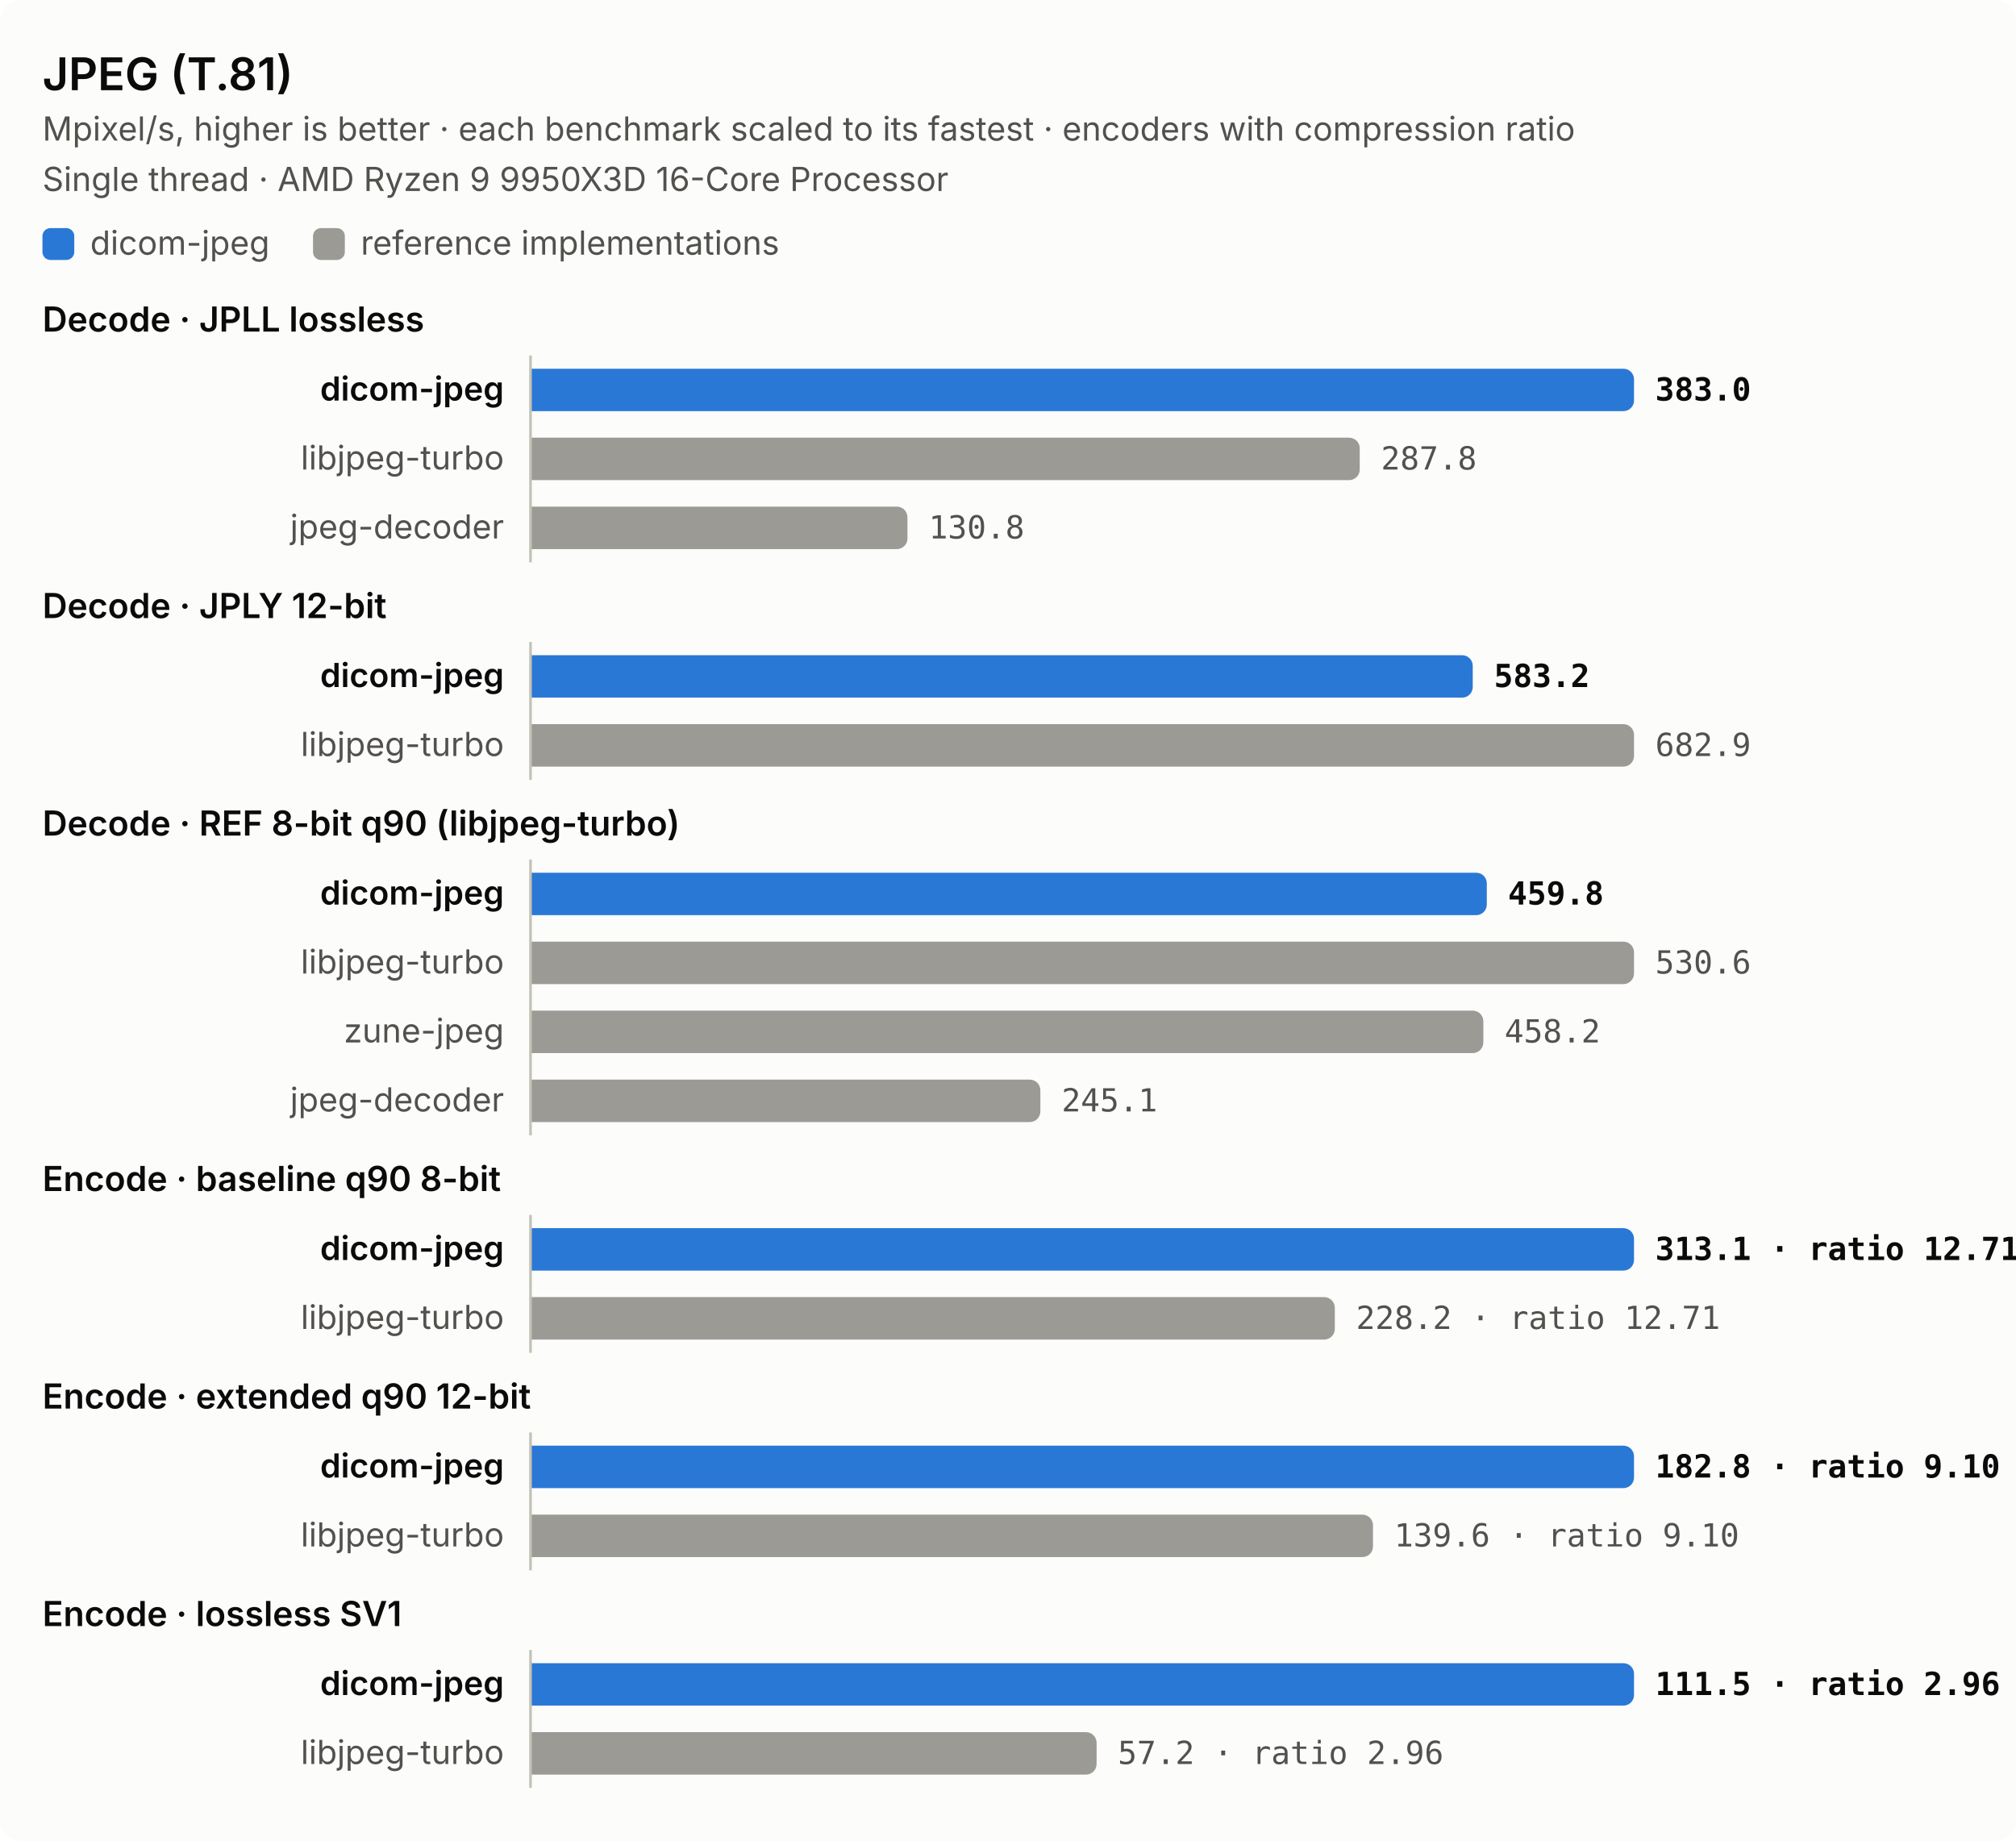
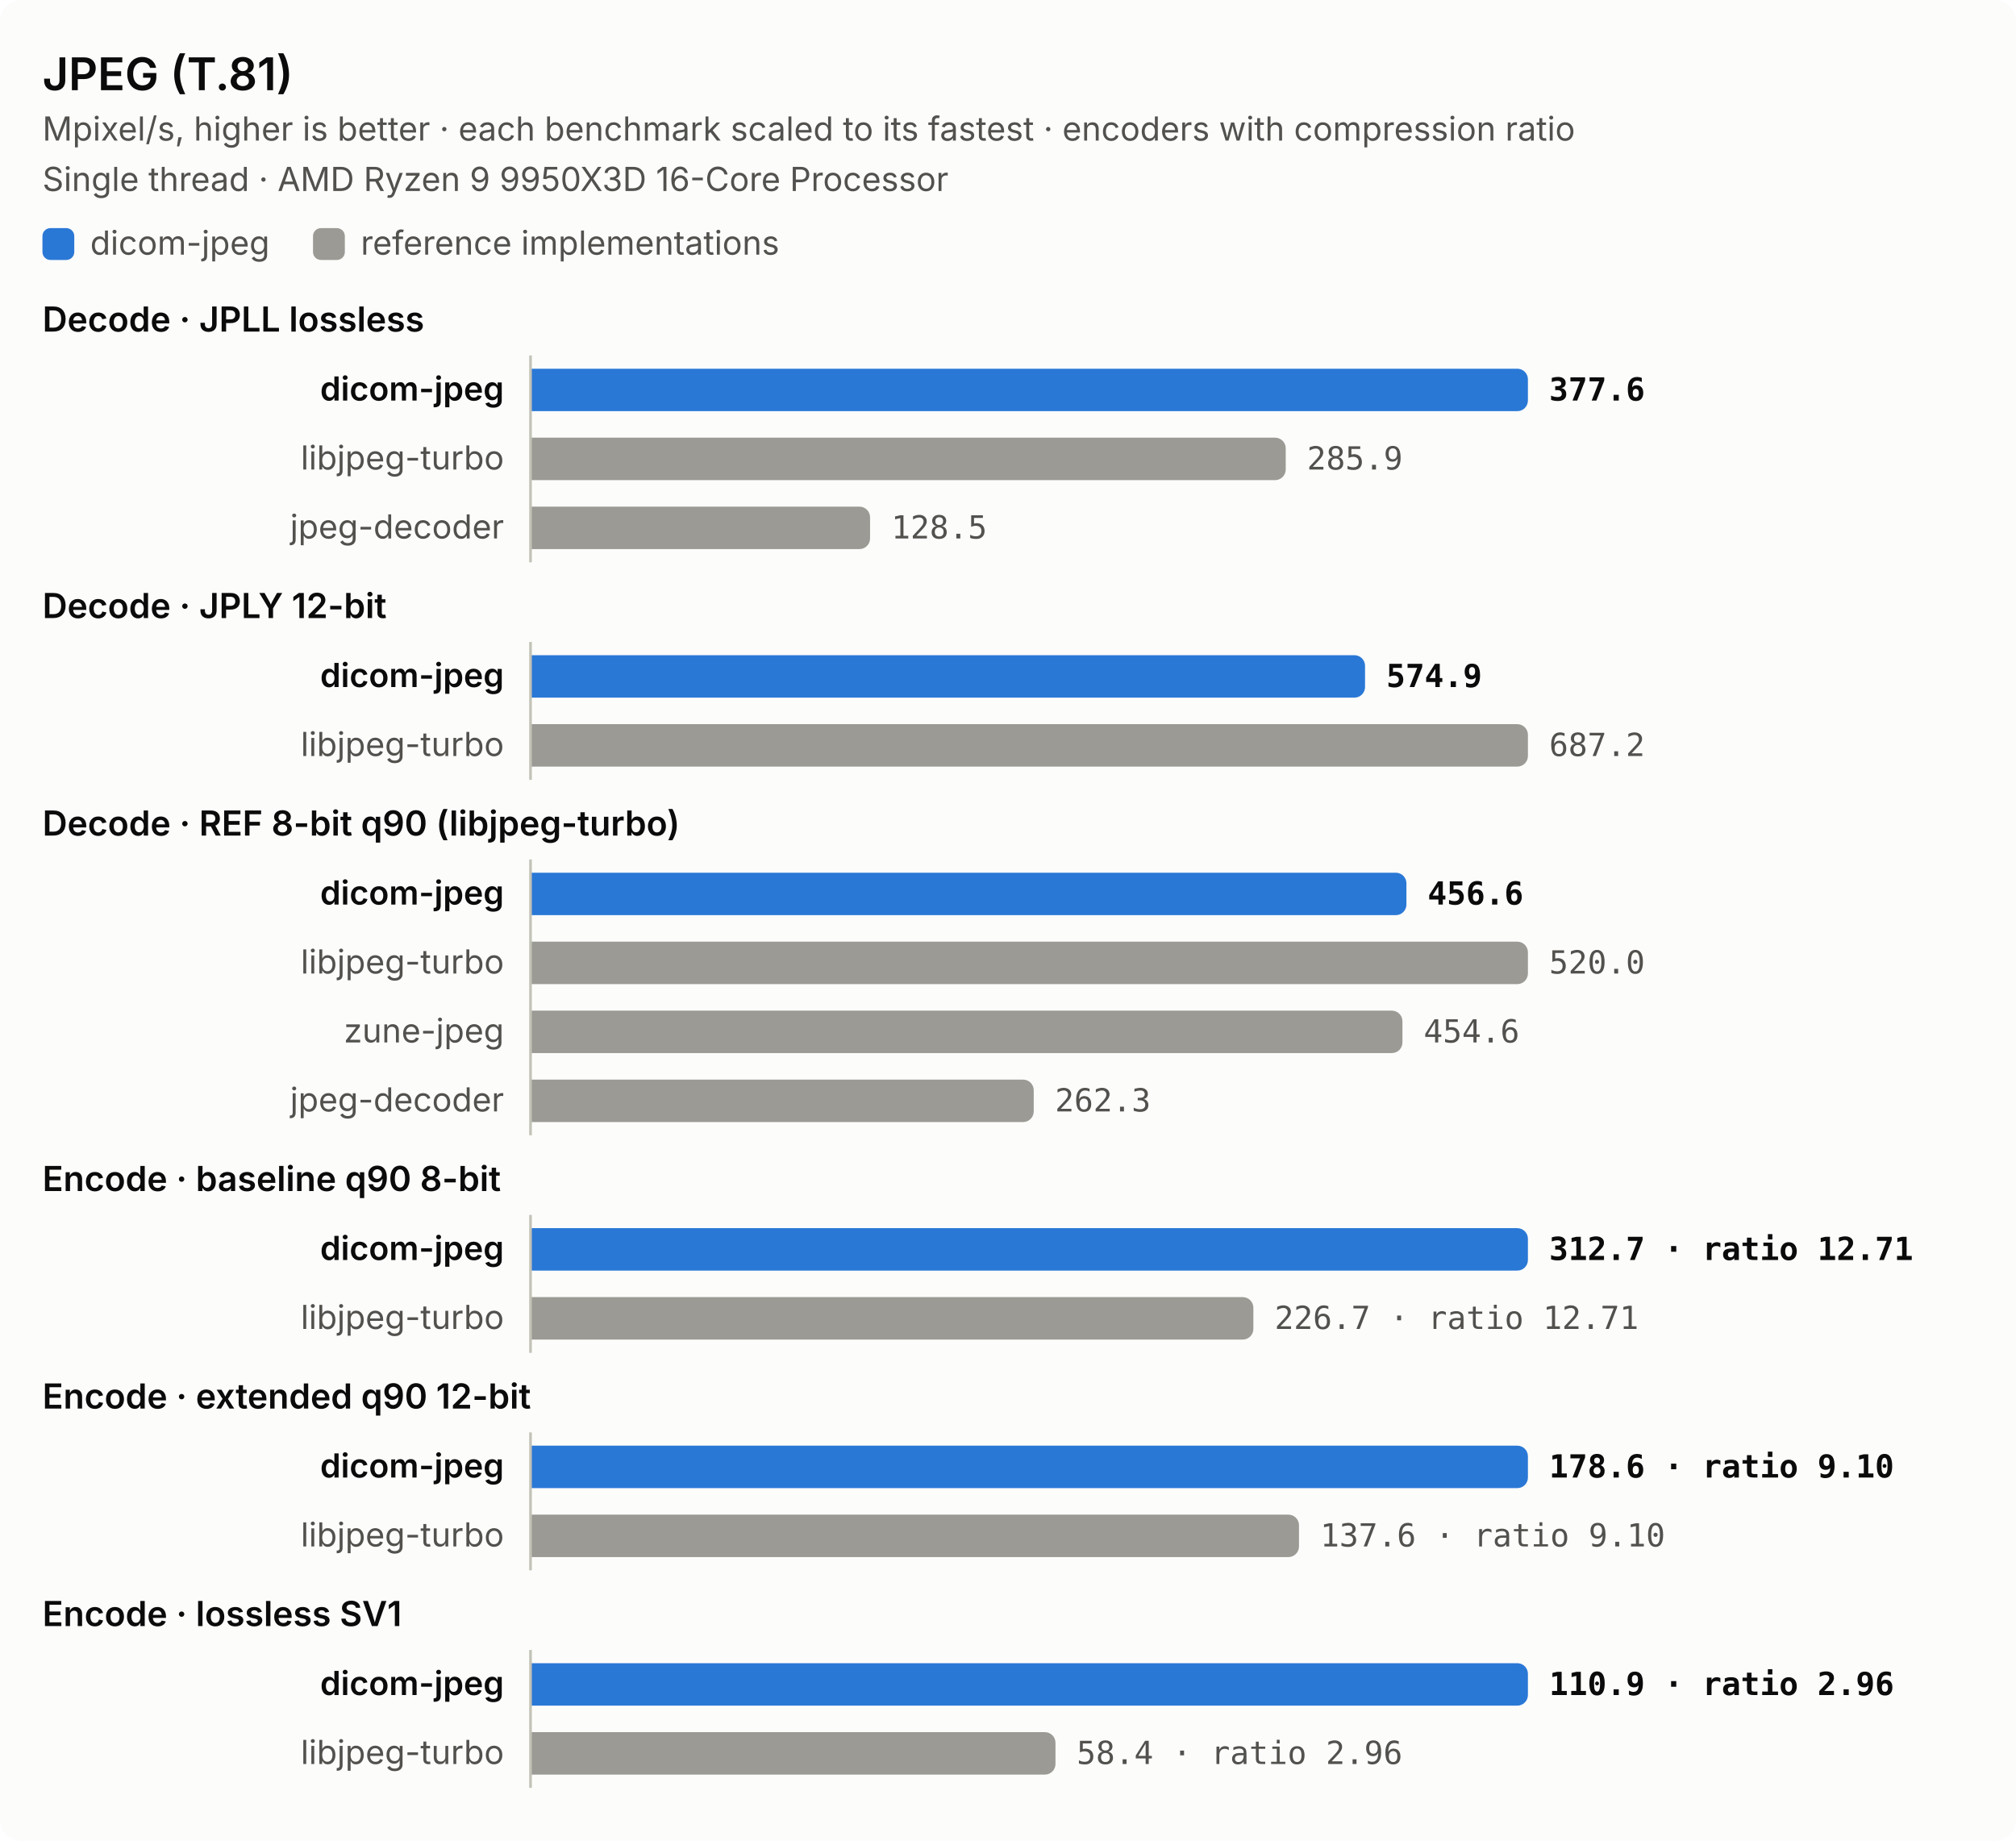
<svg xmlns="http://www.w3.org/2000/svg" width="760" height="694" viewBox="0 0 760 694" role="img" aria-label="JPEG (T.81)">
  <style>
.bg { fill: #fcfcfb; }
.title { fill: #0b0b0b; font: 600 17px system-ui, -apple-system, 'Segoe UI', sans-serif; }
.sub { fill: #52514e; font: 12.5px system-ui, -apple-system, 'Segoe UI', sans-serif; }
.group { fill: #0b0b0b; font: 600 13px system-ui, -apple-system, 'Segoe UI', sans-serif; }
.name { fill: #52514e; font: 12.5px system-ui, -apple-system, 'Segoe UI', sans-serif; }
.name.ours { fill: #0b0b0b; font-weight: 600; }
.value { fill: #52514e; font: 12px ui-monospace, 'SF Mono', Menlo, Consolas, monospace; }
.value.ours { fill: #0b0b0b; font-weight: 600; }
.axis { stroke: #c3c2b7; stroke-width: 1; }
.ours-fill { fill: #2a78d6; }
.ref-fill { fill: #9b9a94; }
.l0 { fill: #86b6ef; } .l1 { fill: #5598e7; } .l2 { fill: #256abf; } .l3 { fill: #184f95; } .l4 { fill: #104281; }
@media (prefers-color-scheme: dark) {
  .bg { fill: #1a1a19; }
  .title, .group, .name.ours, .value.ours { fill: #f0efec; }
  .sub, .name, .value { fill: #c3c2b7; }
  .axis { stroke: #383835; }
  .ours-fill { fill: #3987e5; }
  .ref-fill { fill: #6e6d68; }
  .l0 { fill: #184f95; } .l1 { fill: #256abf; } .l2 { fill: #3987e5; } .l3 { fill: #6da7ec; } .l4 { fill: #9ec5f4; }
}
</style>
  <rect class="bg" width="760" height="694" rx="8" />
  <text x="16.0" y="34.0" class="title" text-anchor="start">JPEG (T.81)</text>
  <text x="16.0" y="53.0" class="sub" text-anchor="start">Mpixel/s, higher is better · each benchmark scaled to its fastest · encoders with compression ratio</text>
  <text x="16.0" y="72.0" class="sub" text-anchor="start">Single thread · AMD Ryzen 9 9950X3D 16-Core Processor</text>
  <rect class="ours-fill" x="16" y="86" width="12" height="12" rx="3" />
  <text x="34.0" y="96.0" class="sub" text-anchor="start">dicom-jpeg</text>
  <rect class="ref-fill" x="118.0" y="86" width="12" height="12" rx="3" />
  <text x="136.0" y="96.0" class="sub" text-anchor="start">reference implementations</text>
  <text x="16.0" y="125.0" class="group" text-anchor="start">Decode · JPLL lossless</text>
  <text x="190.0" y="151.0" class="name ours" text-anchor="end">dicom-jpeg</text>
-   <path class="ours-fill" d="M200.0,139.0 h412.0 a4,4 0 0 1 4,4 v8.0 a4,4 0 0 1 -4,4 h-412.0 z" />
-   <text x="624.0" y="151.0" class="value ours" text-anchor="start">383.0</text>
+   <path class="ours-fill" d="M200.0,139.0 h372.0 a4,4 0 0 1 4,4 v8.0 a4,4 0 0 1 -4,4 h-372.0 z" />
+   <text x="584.0" y="151.0" class="value ours" text-anchor="start">377.6</text>
  <text x="190.0" y="177.0" class="name" text-anchor="end">libjpeg-turbo</text>
-   <path class="ref-fill" d="M200.0,165.0 h308.6 a4,4 0 0 1 4,4 v8.0 a4,4 0 0 1 -4,4 h-308.6 z" />
-   <text x="520.6" y="177.0" class="value" text-anchor="start">287.8</text>
+   <path class="ref-fill" d="M200.0,165.0 h280.7 a4,4 0 0 1 4,4 v8.0 a4,4 0 0 1 -4,4 h-280.7 z" />
+   <text x="492.7" y="177.0" class="value" text-anchor="start">285.9</text>
  <text x="190.0" y="203.0" class="name" text-anchor="end">jpeg-decoder</text>
-   <path class="ref-fill" d="M200.0,191.0 h138.1 a4,4 0 0 1 4,4 v8.0 a4,4 0 0 1 -4,4 h-138.1 z" />
-   <text x="350.1" y="203.0" class="value" text-anchor="start">130.8</text>
+   <path class="ref-fill" d="M200.0,191.0 h124.0 a4,4 0 0 1 4,4 v8.0 a4,4 0 0 1 -4,4 h-124.0 z" />
+   <text x="336.0" y="203.0" class="value" text-anchor="start">128.5</text>
  <line class="axis" x1="200" y1="134" x2="200" y2="212" />
  <text x="16.0" y="233.0" class="group" text-anchor="start">Decode · JPLY 12-bit</text>
  <text x="190.0" y="259.0" class="name ours" text-anchor="end">dicom-jpeg</text>
-   <path class="ours-fill" d="M200.0,247.0 h351.2 a4,4 0 0 1 4,4 v8.0 a4,4 0 0 1 -4,4 h-351.2 z" />
-   <text x="563.2" y="259.0" class="value ours" text-anchor="start">583.2</text>
+   <path class="ours-fill" d="M200.0,247.0 h310.6 a4,4 0 0 1 4,4 v8.0 a4,4 0 0 1 -4,4 h-310.6 z" />
+   <text x="522.6" y="259.0" class="value ours" text-anchor="start">574.9</text>
  <text x="190.0" y="285.0" class="name" text-anchor="end">libjpeg-turbo</text>
-   <path class="ref-fill" d="M200.0,273.0 h412.0 a4,4 0 0 1 4,4 v8.0 a4,4 0 0 1 -4,4 h-412.0 z" />
-   <text x="624.0" y="285.0" class="value" text-anchor="start">682.9</text>
+   <path class="ref-fill" d="M200.0,273.0 h372.0 a4,4 0 0 1 4,4 v8.0 a4,4 0 0 1 -4,4 h-372.0 z" />
+   <text x="584.0" y="285.0" class="value" text-anchor="start">687.2</text>
  <line class="axis" x1="200" y1="242" x2="200" y2="294" />
  <text x="16.0" y="315.0" class="group" text-anchor="start">Decode · REF 8-bit q90 (libjpeg-turbo)</text>
  <text x="190.0" y="341.0" class="name ours" text-anchor="end">dicom-jpeg</text>
-   <path class="ours-fill" d="M200.0,329.0 h356.5 a4,4 0 0 1 4,4 v8.0 a4,4 0 0 1 -4,4 h-356.5 z" />
-   <text x="568.5" y="341.0" class="value ours" text-anchor="start">459.8</text>
+   <path class="ours-fill" d="M200.0,329.0 h326.2 a4,4 0 0 1 4,4 v8.0 a4,4 0 0 1 -4,4 h-326.2 z" />
+   <text x="538.2" y="341.0" class="value ours" text-anchor="start">456.6</text>
  <text x="190.0" y="367.0" class="name" text-anchor="end">libjpeg-turbo</text>
-   <path class="ref-fill" d="M200.0,355.0 h412.0 a4,4 0 0 1 4,4 v8.0 a4,4 0 0 1 -4,4 h-412.0 z" />
-   <text x="624.0" y="367.0" class="value" text-anchor="start">530.6</text>
+   <path class="ref-fill" d="M200.0,355.0 h372.0 a4,4 0 0 1 4,4 v8.0 a4,4 0 0 1 -4,4 h-372.0 z" />
+   <text x="584.0" y="367.0" class="value" text-anchor="start">520.0</text>
  <text x="190.0" y="393.0" class="name" text-anchor="end">zune-jpeg</text>
-   <path class="ref-fill" d="M200.0,381.0 h355.2 a4,4 0 0 1 4,4 v8.0 a4,4 0 0 1 -4,4 h-355.2 z" />
-   <text x="567.2" y="393.0" class="value" text-anchor="start">458.2</text>
+   <path class="ref-fill" d="M200.0,381.0 h324.7 a4,4 0 0 1 4,4 v8.0 a4,4 0 0 1 -4,4 h-324.7 z" />
+   <text x="536.7" y="393.0" class="value" text-anchor="start">454.6</text>
  <text x="190.0" y="419.0" class="name" text-anchor="end">jpeg-decoder</text>
-   <path class="ref-fill" d="M200.0,407.0 h188.2 a4,4 0 0 1 4,4 v8.0 a4,4 0 0 1 -4,4 h-188.2 z" />
-   <text x="400.2" y="419.0" class="value" text-anchor="start">245.1</text>
+   <path class="ref-fill" d="M200.0,407.0 h185.7 a4,4 0 0 1 4,4 v8.0 a4,4 0 0 1 -4,4 h-185.7 z" />
+   <text x="397.7" y="419.0" class="value" text-anchor="start">262.3</text>
  <line class="axis" x1="200" y1="324" x2="200" y2="428" />
  <text x="16.0" y="449.0" class="group" text-anchor="start">Encode · baseline q90 8-bit</text>
  <text x="190.0" y="475.0" class="name ours" text-anchor="end">dicom-jpeg</text>
-   <path class="ours-fill" d="M200.0,463.0 h412.0 a4,4 0 0 1 4,4 v8.0 a4,4 0 0 1 -4,4 h-412.0 z" />
-   <text x="624.0" y="475.0" class="value ours" text-anchor="start">313.1 · ratio 12.71</text>
+   <path class="ours-fill" d="M200.0,463.0 h372.0 a4,4 0 0 1 4,4 v8.0 a4,4 0 0 1 -4,4 h-372.0 z" />
+   <text x="584.0" y="475.0" class="value ours" text-anchor="start">312.7 · ratio 12.71</text>
  <text x="190.0" y="501.0" class="name" text-anchor="end">libjpeg-turbo</text>
-   <path class="ref-fill" d="M200.0,489.0 h299.2 a4,4 0 0 1 4,4 v8.0 a4,4 0 0 1 -4,4 h-299.2 z" />
-   <text x="511.2" y="501.0" class="value" text-anchor="start">228.2 · ratio 12.71</text>
+   <path class="ref-fill" d="M200.0,489.0 h268.5 a4,4 0 0 1 4,4 v8.0 a4,4 0 0 1 -4,4 h-268.5 z" />
+   <text x="480.5" y="501.0" class="value" text-anchor="start">226.7 · ratio 12.71</text>
  <line class="axis" x1="200" y1="458" x2="200" y2="510" />
  <text x="16.0" y="531.0" class="group" text-anchor="start">Encode · extended q90 12-bit</text>
  <text x="190.0" y="557.0" class="name ours" text-anchor="end">dicom-jpeg</text>
-   <path class="ours-fill" d="M200.0,545.0 h412.0 a4,4 0 0 1 4,4 v8.0 a4,4 0 0 1 -4,4 h-412.0 z" />
-   <text x="624.0" y="557.0" class="value ours" text-anchor="start">182.8 · ratio 9.10</text>
+   <path class="ours-fill" d="M200.0,545.0 h372.0 a4,4 0 0 1 4,4 v8.0 a4,4 0 0 1 -4,4 h-372.0 z" />
+   <text x="584.0" y="557.0" class="value ours" text-anchor="start">178.6 · ratio 9.10</text>
  <text x="190.0" y="583.0" class="name" text-anchor="end">libjpeg-turbo</text>
-   <path class="ref-fill" d="M200.0,571.0 h313.6 a4,4 0 0 1 4,4 v8.0 a4,4 0 0 1 -4,4 h-313.6 z" />
-   <text x="525.6" y="583.0" class="value" text-anchor="start">139.6 · ratio 9.10</text>
+   <path class="ref-fill" d="M200.0,571.0 h285.7 a4,4 0 0 1 4,4 v8.0 a4,4 0 0 1 -4,4 h-285.7 z" />
+   <text x="497.7" y="583.0" class="value" text-anchor="start">137.6 · ratio 9.10</text>
  <line class="axis" x1="200" y1="540" x2="200" y2="592" />
  <text x="16.0" y="613.0" class="group" text-anchor="start">Encode · lossless SV1</text>
  <text x="190.0" y="639.0" class="name ours" text-anchor="end">dicom-jpeg</text>
-   <path class="ours-fill" d="M200.0,627.0 h412.0 a4,4 0 0 1 4,4 v8.0 a4,4 0 0 1 -4,4 h-412.0 z" />
-   <text x="624.0" y="639.0" class="value ours" text-anchor="start">111.5 · ratio 2.96</text>
+   <path class="ours-fill" d="M200.0,627.0 h372.0 a4,4 0 0 1 4,4 v8.0 a4,4 0 0 1 -4,4 h-372.0 z" />
+   <text x="584.0" y="639.0" class="value ours" text-anchor="start">110.9 · ratio 2.96</text>
  <text x="190.0" y="665.0" class="name" text-anchor="end">libjpeg-turbo</text>
-   <path class="ref-fill" d="M200.0,653.0 h209.4 a4,4 0 0 1 4,4 v8.0 a4,4 0 0 1 -4,4 h-209.4 z" />
-   <text x="421.4" y="665.0" class="value" text-anchor="start">57.2 · ratio 2.96</text>
+   <path class="ref-fill" d="M200.0,653.0 h193.9 a4,4 0 0 1 4,4 v8.0 a4,4 0 0 1 -4,4 h-193.9 z" />
+   <text x="405.9" y="665.0" class="value" text-anchor="start">58.4 · ratio 2.96</text>
  <line class="axis" x1="200" y1="622" x2="200" y2="674" />
</svg>
